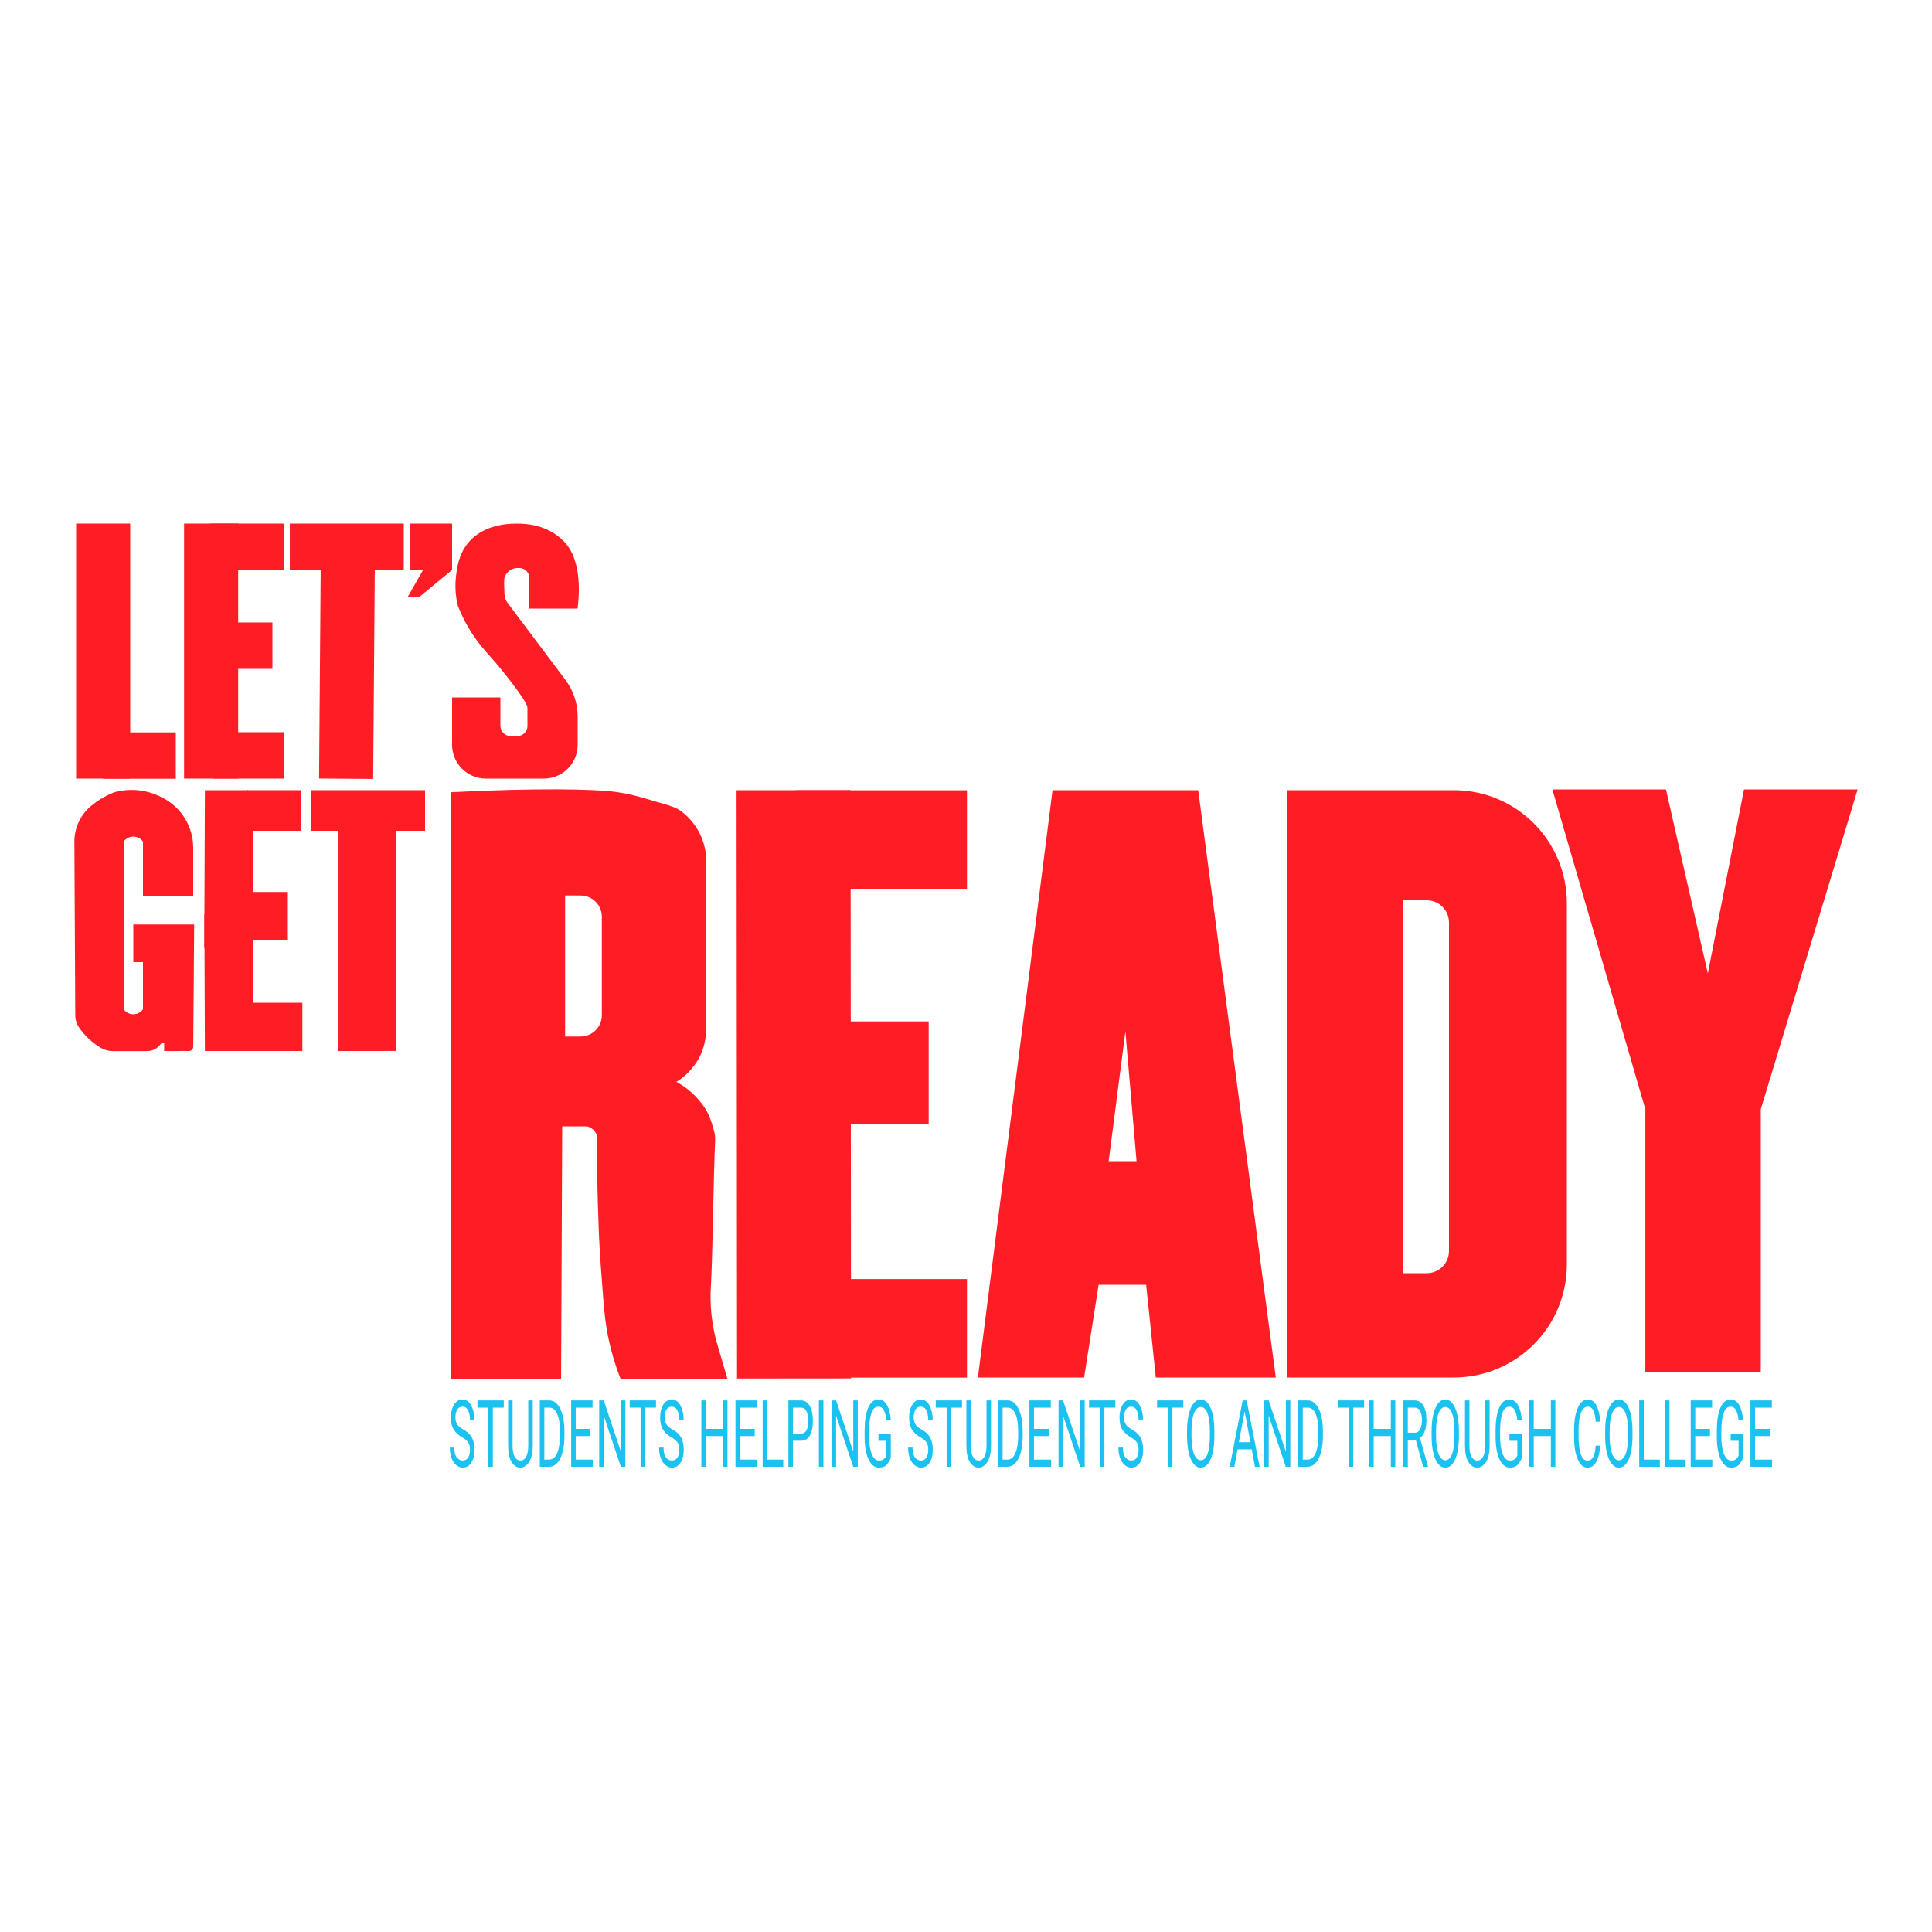
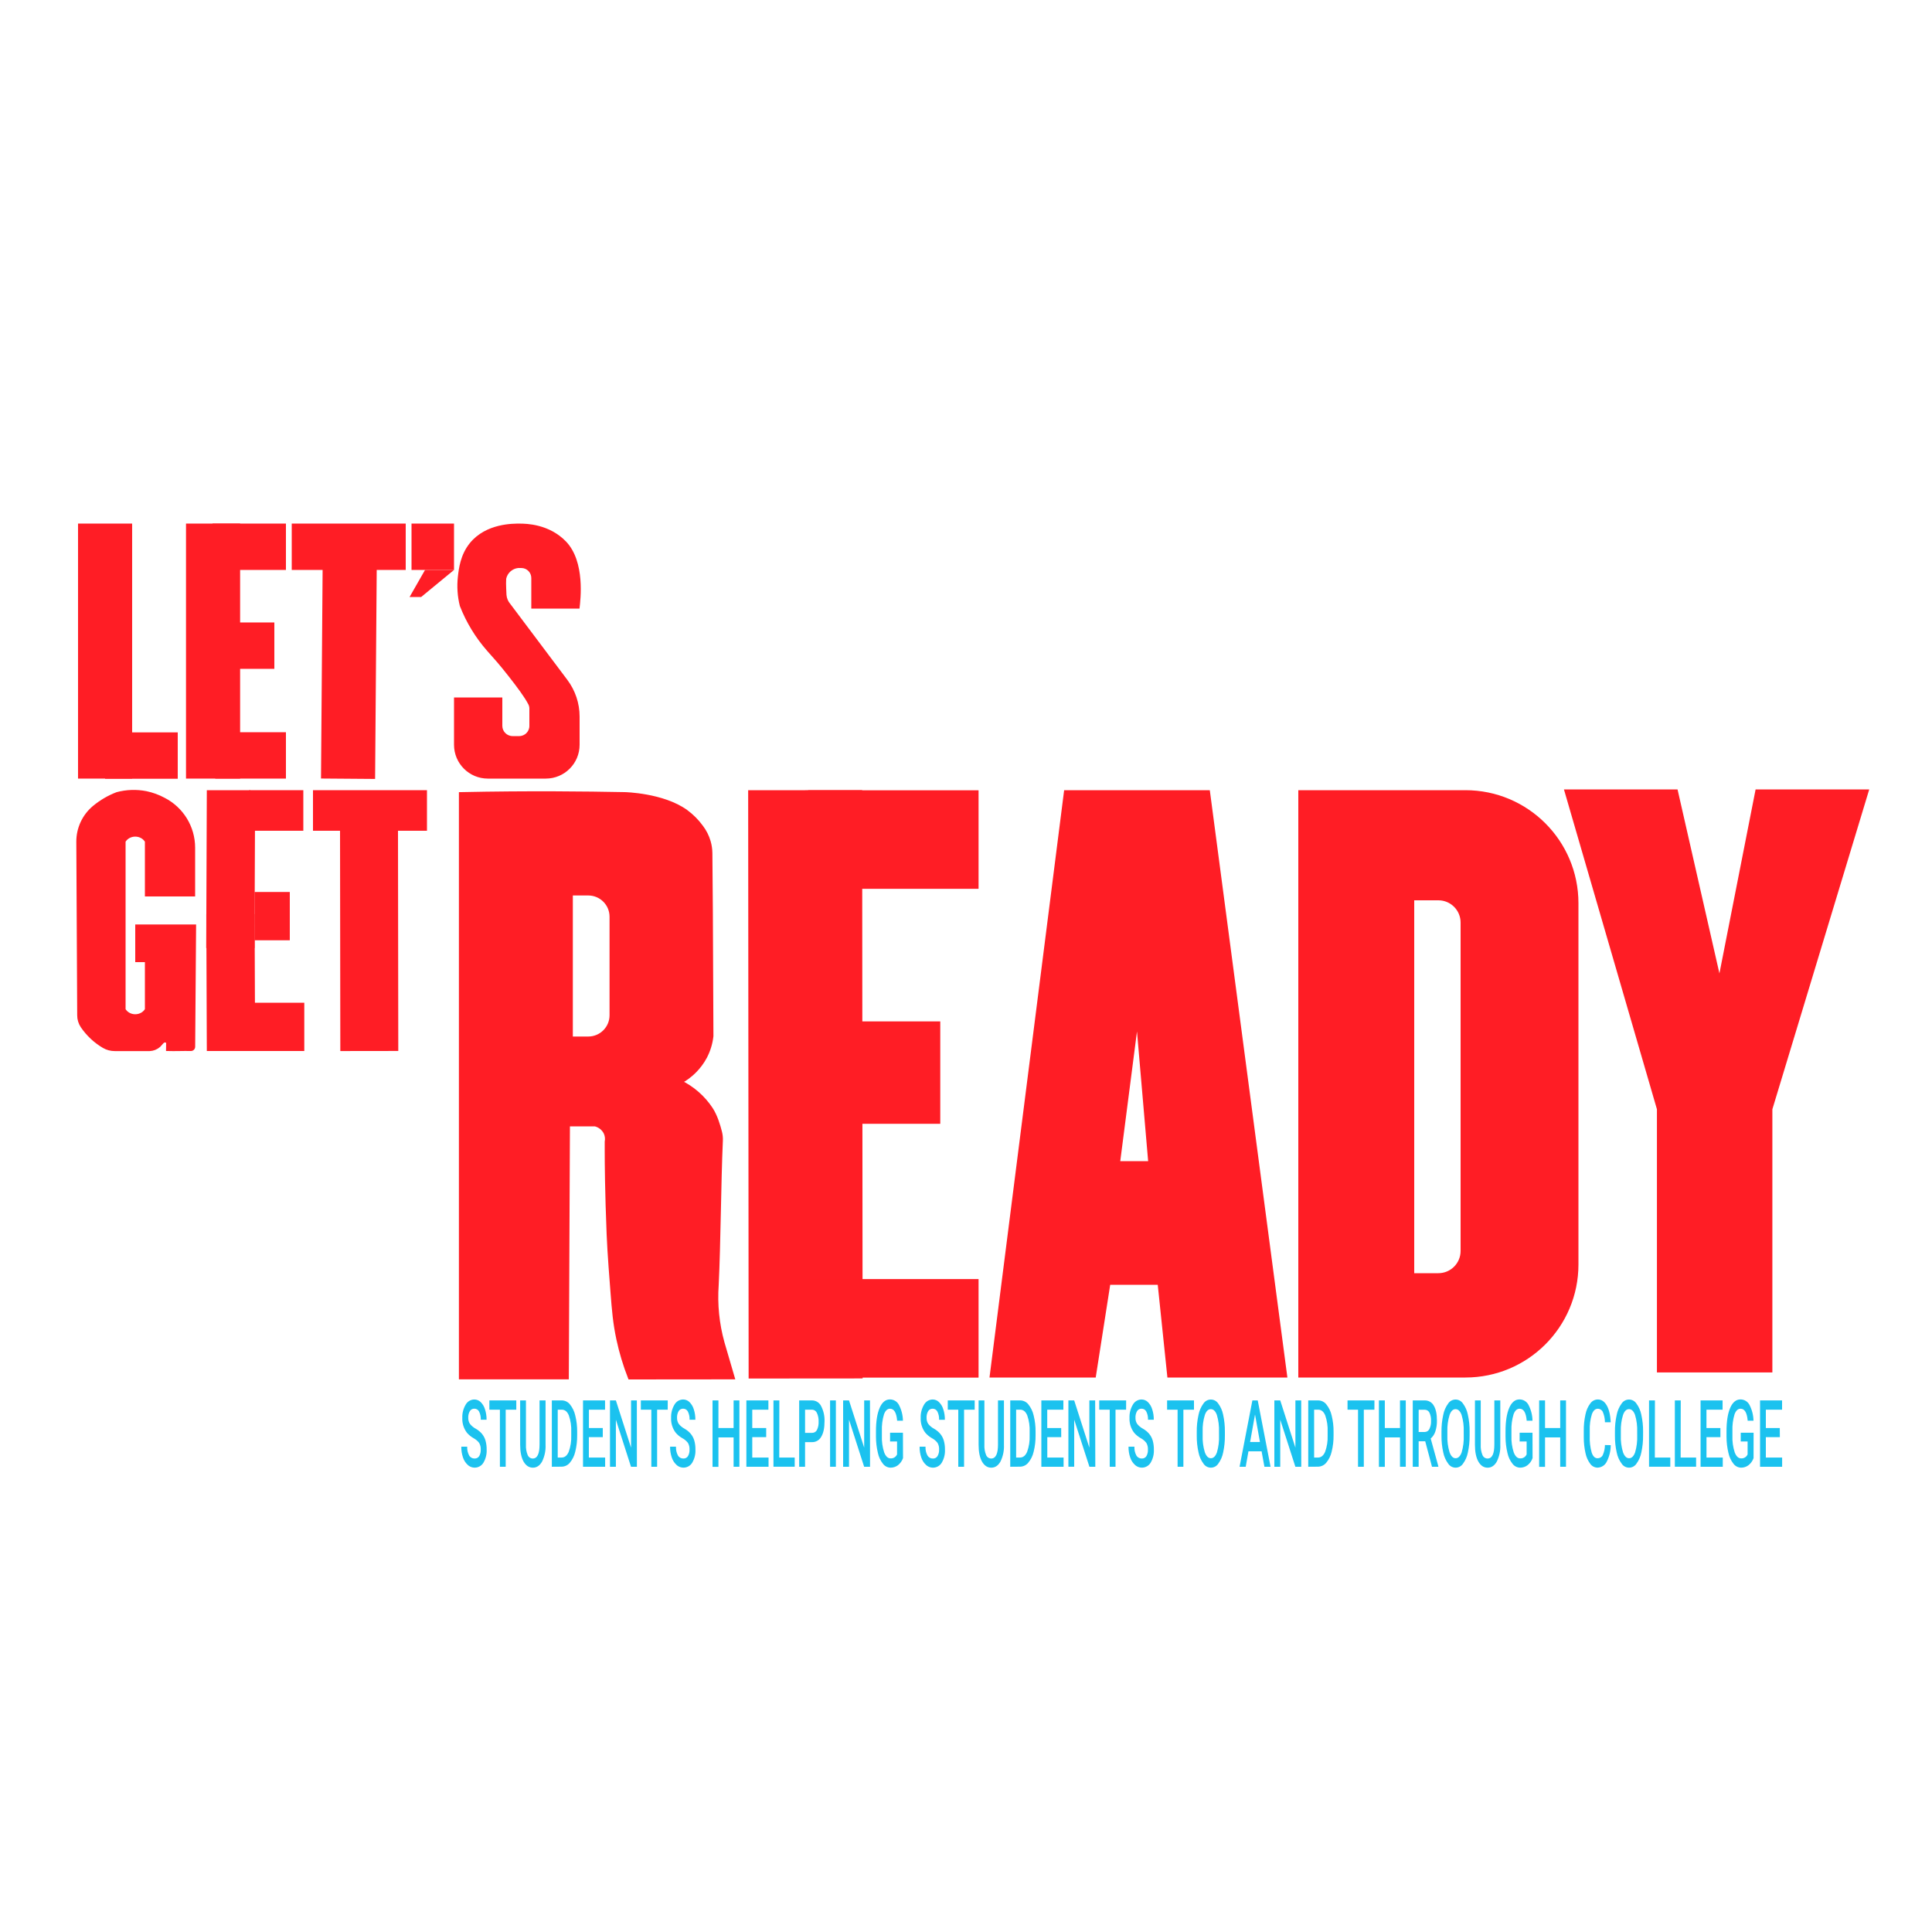
<svg xmlns="http://www.w3.org/2000/svg" viewBox="0 0 1000 1000">
  <defs>
-     <style>.cls-1{font-size:19.96px;fill:#1bc2ef;font-family:Roboto-Medium, Roboto;}.cls-2{letter-spacing:-0.01em;}.cls-3{letter-spacing:-0.01em;}.cls-4{letter-spacing:-0.01em;}.cls-5{letter-spacing:-0.01em;}.cls-6{letter-spacing:0em;}.cls-7{letter-spacing:-0.03em;}.cls-8{letter-spacing:-0.01em;}.cls-10,.cls-13,.cls-14,.cls-15,.cls-17,.cls-18,.cls-19,.cls-9{fill:none;}.cls-10,.cls-11,.cls-13,.cls-14,.cls-15,.cls-16,.cls-17,.cls-18,.cls-19,.cls-20,.cls-21,.cls-9{stroke:#ff1d25;stroke-miterlimit:10;}.cls-9{stroke-width:24px;}.cls-10{stroke-width:28px;}.cls-11,.cls-12,.cls-16,.cls-20,.cls-21{fill:#ff1d25;}.cls-13{stroke-width:25px;}.cls-14{stroke-width:21px;}.cls-15{stroke-width:30px;}.cls-16{stroke-width:2px;}.cls-17{stroke-width:59px;}.cls-18{stroke-width:51px;}.cls-19{stroke-width:53px;}.cls-20{stroke-width:5px;}.cls-21{stroke-width:0.75px;}</style>
+     <style>.cls-1{fill:#1bc2ef;}.cls-10,.cls-11,.cls-12,.cls-2,.cls-3,.cls-6,.cls-7,.cls-8{fill:none;}.cls-10,.cls-11,.cls-12,.cls-13,.cls-14,.cls-2,.cls-3,.cls-4,.cls-6,.cls-7,.cls-8,.cls-9{stroke:#ff1d25;stroke-miterlimit:10;}.cls-2{stroke-width:24px;}.cls-3{stroke-width:28px;}.cls-13,.cls-14,.cls-4,.cls-5,.cls-9{fill:#ff1d25;}.cls-6{stroke-width:25px;}.cls-7{stroke-width:21px;}.cls-8{stroke-width:30px;}.cls-9{stroke-width:2px;}.cls-10{stroke-width:59px;}.cls-11{stroke-width:51px;}.cls-12{stroke-width:53px;}.cls-13{stroke-width:5px;}.cls-14{stroke-width:0.75px;}</style>
  </defs>
  <g id="lgr-colored">
-     <text class="cls-1" transform="translate(231.85 759.19) scale(1.24 2.42)">STUDE<tspan class="cls-2" x="61.5" y="0">N</tspan>
-       <tspan class="cls-3" x="75.39" y="0">T</tspan>
-       <tspan x="87.34" y="0">S HELPING STUDE</tspan>
-       <tspan class="cls-4" x="253.24" y="0">N</tspan>
-       <tspan class="cls-5" x="267.13" y="0">T</tspan>
-       <tspan class="cls-6" x="279.09" y="0">S</tspan>
-       <tspan class="cls-7" x="291.14" y="0"> </tspan>
-       <tspan class="cls-8" x="295.52" y="0">T</tspan>
-       <tspan class="cls-6" x="307.36" y="0">O AND</tspan>
-       <tspan class="cls-7" x="366.61" y="0"> </tspan>
-       <tspan x="370.99" y="0">THROUGH COLLEGE</tspan>
-     </text>
+     <g id="text">
+       <path class="cls-1" d="M248.82,750.34a6.29,6.29,0,0,0-.81-3.49,8.89,8.89,0,0,0-2.94-2.48,12.46,12.46,0,0,1-3.38-2.78,11.79,11.79,0,0,1-2.4-7.69,12.42,12.42,0,0,1,1.73-6.84,5.18,5.18,0,0,1,4.49-2.69,4.69,4.69,0,0,1,3.27,1.32,8.81,8.81,0,0,1,2.25,3.76,16.91,16.91,0,0,1,.82,5.41h-3a8.59,8.59,0,0,0-.86-4.21,2.7,2.7,0,0,0-2.47-1.52,2.63,2.63,0,0,0-2.32,1.25,6.29,6.29,0,0,0-.83,3.49,5.32,5.32,0,0,0,.89,3.15,9.22,9.22,0,0,0,2.94,2.45,11.91,11.91,0,0,1,3.29,2.71,9.84,9.84,0,0,1,1.82,3.49,16.44,16.44,0,0,1,.58,4.61,12.2,12.2,0,0,1-1.68,6.83,5.28,5.28,0,0,1-8.07,1.16,9,9,0,0,1-2.48-3.81,16.49,16.49,0,0,1-.89-5.66h3.05a8.64,8.64,0,0,0,1,4.53,3.14,3.14,0,0,0,2.83,1.6,2.65,2.65,0,0,0,2.39-1.26A6.15,6.15,0,0,0,248.82,750.34Z" />
+       <path class="cls-1" d="M267.23,729.66h-5.48v29.53h-3V729.66H253.3v-4.81h13.93Z" />
+       <path class="cls-1" d="M282.38,724.85V747.8a17.77,17.77,0,0,1-1.79,8.67q-1.79,3.2-4.77,3.2T271,756.51q-1.77-3.15-1.77-8.74V724.85h3v23a12.27,12.27,0,0,0,.89,5.26,2.83,2.83,0,0,0,2.63,1.82q3.52,0,3.52-7.26V724.85Z" />
+       <path class="cls-1" d="M285.63,759.19V724.85h5.19a5.41,5.41,0,0,1,4.13,2,14,14,0,0,1,2.79,5.75,33.41,33.41,0,0,1,1,8.54v1.72a33.22,33.22,0,0,1-1,8.58,13.51,13.51,0,0,1-2.83,5.71,5.58,5.58,0,0,1-4.21,2Zm3.05-29.53v24.76h2q2.4,0,3.68-2.94a22,22,0,0,0,1.31-8.43v-1.91a22.87,22.87,0,0,0-1.24-8.54q-1.24-2.95-3.61-2.95Z" />
+       <path class="cls-1" d="M312,743.86h-7.21v10.57h8.43v4.76H301.77V724.85h11.4v4.81h-8.35v9.48H312Z" />
+       <path class="cls-1" d="M329.66,759.19h-3.05l-7.83-24.36v24.36h-3.05V724.85h3.05l7.85,24.46V724.85h3Z" />
+       <path class="cls-1" d="M345.61,729.66h-5.48v29.53h-3V729.66h-5.43v-4.81h13.93Z" />
+       <path class="cls-1" d="M356.89,750.34a6.29,6.29,0,0,0-.81-3.49,8.89,8.89,0,0,0-2.94-2.48,12.46,12.46,0,0,1-3.38-2.78,11.79,11.79,0,0,1-2.4-7.69,12.42,12.42,0,0,1,1.73-6.84,5.18,5.18,0,0,1,4.49-2.69,4.69,4.69,0,0,1,3.27,1.32,8.81,8.81,0,0,1,2.25,3.76,16.91,16.91,0,0,1,.82,5.41h-3a8.59,8.59,0,0,0-.86-4.21,2.7,2.7,0,0,0-2.47-1.52,2.63,2.63,0,0,0-2.32,1.25,6.29,6.29,0,0,0-.83,3.49,5.32,5.32,0,0,0,.89,3.15,9.22,9.22,0,0,0,2.94,2.45,11.91,11.91,0,0,1,3.29,2.71,9.84,9.84,0,0,1,1.82,3.49,16.44,16.44,0,0,1,.58,4.61,12.2,12.2,0,0,1-1.68,6.83,5.28,5.28,0,0,1-8.07,1.16,9,9,0,0,1-2.48-3.81,16.49,16.49,0,0,1-.89-5.66h3.05a8.64,8.64,0,0,0,1,4.53,3.14,3.14,0,0,0,2.83,1.6,2.65,2.65,0,0,0,2.39-1.26A6.15,6.15,0,0,0,356.89,750.34Z" />
+       <path class="cls-1" d="M382.71,759.19h-3V744h-7.85v15.24h-3.05V724.85h3.05v14.29h7.85V724.85h3Z" />
+       <path class="cls-1" d="M396.58,743.86h-7.21v10.57h8.43v4.76H386.32V724.85h11.4v4.81h-8.35v9.48h7.21Z" />
+       <path class="cls-1" d="M403.34,754.42h8v4.76h-11V724.85h3.05Z" />
+       <path class="cls-1" d="M416.7,746.45v12.74h-3.05V724.85h6.72a5.24,5.24,0,0,1,4.67,3,15.81,15.81,0,0,1,1.73,7.93q0,5.05-1.69,7.86a5.28,5.28,0,0,1-4.75,2.81Zm0-4.81h3.67a2.71,2.71,0,0,0,2.48-1.5,8.86,8.86,0,0,0,.86-4.33,9.65,9.65,0,0,0-.87-4.45,2.75,2.75,0,0,0-2.39-1.71H416.7Z" />
+       <path class="cls-1" d="M432.65,759.19h-3V724.85h3Z" />
+       <path class="cls-1" d="M450.33,759.19h-3.05l-7.83-24.36v24.36H436.4V724.85h3.05l7.85,24.46V724.85h3Z" />
+       <path class="cls-1" d="M467.4,754.73a8.11,8.11,0,0,1-2.64,3.68,6.28,6.28,0,0,1-3.83,1.25,5.07,5.07,0,0,1-3.91-2,13.52,13.52,0,0,1-2.62-5.6,35.94,35.94,0,0,1-1-8.5v-2.69q0-7.78,1.91-12.16t5.32-4.37a5.24,5.24,0,0,1,4.66,2.84,18.26,18.26,0,0,1,2.07,8.17h-3q-.51-6.2-3.68-6.2-2.05,0-3.12,2.89a26.22,26.22,0,0,0-1.1,8.47v2.64a24.6,24.6,0,0,0,1.2,8.64q1.2,3.07,3.33,3.07a3.42,3.42,0,0,0,3.33-2.08V746.1h-3.62v-4.53h6.66Z" />
+       <path class="cls-1" d="M486.08,750.34a6.29,6.29,0,0,0-.81-3.49,8.89,8.89,0,0,0-2.94-2.48,12.46,12.46,0,0,1-3.38-2.78,11.79,11.79,0,0,1-2.4-7.69,12.42,12.42,0,0,1,1.73-6.84,5.18,5.18,0,0,1,4.49-2.69A4.69,4.69,0,0,1,486,725.7a8.81,8.81,0,0,1,2.25,3.76,16.91,16.91,0,0,1,.82,5.41h-3a8.59,8.59,0,0,0-.86-4.21,2.7,2.7,0,0,0-2.47-1.52,2.63,2.63,0,0,0-2.32,1.25,6.29,6.29,0,0,0-.83,3.49,5.32,5.32,0,0,0,.89,3.15,9.22,9.22,0,0,0,2.94,2.45,11.91,11.91,0,0,1,3.29,2.71,9.84,9.84,0,0,1,1.82,3.49,16.44,16.44,0,0,1,.58,4.61,12.2,12.2,0,0,1-1.68,6.83,5.28,5.28,0,0,1-8.07,1.16,9,9,0,0,1-2.48-3.81,16.49,16.49,0,0,1-.89-5.66h3.05a8.64,8.64,0,0,0,1,4.53,3.14,3.14,0,0,0,2.83,1.6,2.65,2.65,0,0,0,2.39-1.26A6.15,6.15,0,0,0,486.08,750.34Z" />
+       <path class="cls-1" d="M504.49,729.66H499v29.53h-3V729.66h-5.43v-4.81h13.93Z" />
+       <path class="cls-1" d="M519.64,724.85V747.8a17.78,17.78,0,0,1-1.79,8.67q-1.79,3.2-4.77,3.2t-4.79-3.15q-1.77-3.15-1.77-8.74V724.85h3v23a12.26,12.26,0,0,0,.89,5.26,2.83,2.83,0,0,0,2.63,1.82q3.52,0,3.52-7.26V724.85Z" />
+       <path class="cls-1" d="M522.9,759.19V724.85h5.19a5.41,5.41,0,0,1,4.13,2,14,14,0,0,1,2.79,5.75,33.41,33.41,0,0,1,1,8.54v1.72a33.24,33.24,0,0,1-1,8.58,13.52,13.52,0,0,1-2.83,5.71,5.58,5.58,0,0,1-4.21,2Zm3.05-29.53v24.76h2q2.4,0,3.68-2.94a22,22,0,0,0,1.31-8.43v-1.91a22.87,22.87,0,0,0-1.24-8.54q-1.24-2.95-3.61-2.95Z" />
+       <path class="cls-1" d="M549.29,743.86h-7.21v10.57h8.43v4.76H539V724.85h11.4v4.81h-8.35v9.48h7.21Z" />
+       <path class="cls-1" d="M566.93,759.19h-3.05L556,734.82v24.36H553V724.85H556l7.85,24.46V724.85h3Z" />
+       <path class="cls-1" d="M582.87,729.66h-5.48v29.53h-3V729.66h-5.43v-4.81h13.93Z" />
+       <path class="cls-1" d="M594.16,750.34a6.29,6.29,0,0,0-.81-3.49,8.89,8.89,0,0,0-2.94-2.48,12.46,12.46,0,0,1-3.38-2.78,11.8,11.8,0,0,1-2.4-7.69,12.41,12.41,0,0,1,1.73-6.84,5.18,5.18,0,0,1,4.49-2.69,4.69,4.69,0,0,1,3.27,1.32,8.81,8.81,0,0,1,2.26,3.76,16.94,16.94,0,0,1,.82,5.41h-3a8.58,8.58,0,0,0-.86-4.21,2.7,2.7,0,0,0-2.47-1.52,2.63,2.63,0,0,0-2.32,1.25,6.29,6.29,0,0,0-.83,3.49,5.31,5.31,0,0,0,.89,3.15,9.21,9.21,0,0,0,2.94,2.45,11.92,11.92,0,0,1,3.29,2.71,9.84,9.84,0,0,1,1.82,3.49,16.44,16.44,0,0,1,.58,4.61,12.2,12.2,0,0,1-1.68,6.83,5.28,5.28,0,0,1-8.07,1.16,9,9,0,0,1-2.48-3.81,16.49,16.49,0,0,1-.89-5.66h3.05a8.65,8.65,0,0,0,1,4.53,3.14,3.14,0,0,0,2.83,1.6,2.65,2.65,0,0,0,2.39-1.26A6.15,6.15,0,0,0,594.16,750.34Z" />
+       <path class="cls-1" d="M618,729.66h-5.48v29.53h-3V729.66h-5.43v-4.81H618Z" />
+       <path class="cls-1" d="M634,742.91a39.12,39.12,0,0,1-.89,8.86,14.49,14.49,0,0,1-2.55,5.85,4.58,4.58,0,0,1-7.62,0,14.52,14.52,0,0,1-2.58-5.81,37.73,37.73,0,0,1-.92-8.7v-1.93a38.69,38.69,0,0,1,.91-8.87,14.66,14.66,0,0,1,2.57-5.88,4.58,4.58,0,0,1,7.61,0,14.36,14.36,0,0,1,2.56,5.8A38.61,38.61,0,0,1,634,741Zm-3.05-1.79a26.87,26.87,0,0,0-1.1-8.75q-1.1-3-3.13-3t-3.09,3a26.14,26.14,0,0,0-1.14,8.57v2a26.58,26.58,0,0,0,1.13,8.75q1.13,3.09,3.13,3.09t3.12-3a27.3,27.3,0,0,0,1.09-8.82Z" />
+       <path class="cls-1" d="M653,751.19h-6.8l-1.42,8H641.6l6.63-34.34H651l6.64,34.34h-3.18Zm-5.95-4.81h5.09l-2.54-14.25Z" />
+       <path class="cls-1" d="M673.53,759.19h-3.05l-7.83-24.36v24.36h-3.05V724.85h3.05l7.85,24.46V724.85h3Z" />
+       <path class="cls-1" d="M677.14,759.19V724.85h5.19a5.41,5.41,0,0,1,4.13,2,14,14,0,0,1,2.79,5.75,33.41,33.41,0,0,1,1,8.54v1.72a33.24,33.24,0,0,1-1,8.58,13.52,13.52,0,0,1-2.83,5.71,5.58,5.58,0,0,1-4.21,2Zm3.05-29.53v24.76h2q2.4,0,3.68-2.94a22,22,0,0,0,1.31-8.43v-1.91a22.87,22.87,0,0,0-1.24-8.54q-1.24-2.95-3.61-2.95Z" />
+       <path class="cls-1" d="M711.39,729.66h-5.48v29.53h-3V729.66h-5.43v-4.81h13.93Z" />
+       <path class="cls-1" d="M727.63,759.19h-3V744h-7.85v15.24h-3.05V724.85h3.05v14.29h7.85V724.85h3Z" />
+       <path class="cls-1" d="M737.69,746h-3.4v13.21h-3.05V724.85h6.17a5.22,5.22,0,0,1,4.69,2.67q1.65,2.67,1.65,7.72a16.93,16.93,0,0,1-.85,5.77,8.11,8.11,0,0,1-2.37,3.58l3.94,14.3v.31h-3.27Zm-3.4-4.81h3.14a2.67,2.67,0,0,0,2.41-1.52,8.43,8.43,0,0,0,.87-4.16,9.26,9.26,0,0,0-.8-4.27,2.67,2.67,0,0,0-2.39-1.56h-3.22Z" />
+       <path class="cls-1" d="M760.67,742.91a39.12,39.12,0,0,1-.89,8.86,14.49,14.49,0,0,1-2.55,5.85,4.58,4.58,0,0,1-7.62,0,14.52,14.52,0,0,1-2.58-5.81,37.73,37.73,0,0,1-.92-8.7v-1.93a38.69,38.69,0,0,1,.91-8.87,14.66,14.66,0,0,1,2.57-5.88,4.58,4.58,0,0,1,7.61,0,14.36,14.36,0,0,1,2.56,5.8,38.61,38.61,0,0,1,.92,8.81Zm-3.05-1.79a26.87,26.87,0,0,0-1.1-8.75q-1.1-3-3.13-3t-3.09,3a26.14,26.14,0,0,0-1.14,8.57v2a26.58,26.58,0,0,0,1.13,8.75q1.13,3.09,3.13,3.09t3.12-3a27.3,27.3,0,0,0,1.09-8.82Z" />
+       <path class="cls-1" d="M776.55,724.85V747.8a17.78,17.78,0,0,1-1.79,8.67q-1.79,3.2-4.77,3.2t-4.79-3.15q-1.77-3.15-1.77-8.74V724.85h3v23a12.28,12.28,0,0,0,.89,5.26,2.83,2.83,0,0,0,2.63,1.82q3.52,0,3.52-7.26V724.85Z" />
+       <path class="cls-1" d="M793.26,754.73a8.11,8.11,0,0,1-2.64,3.68,6.28,6.28,0,0,1-3.83,1.25,5.07,5.07,0,0,1-3.91-2,13.52,13.52,0,0,1-2.62-5.6,36,36,0,0,1-1-8.5v-2.69q0-7.78,1.91-12.16t5.32-4.37a5.24,5.24,0,0,1,4.66,2.84,18.26,18.26,0,0,1,2.07,8.17h-3q-.51-6.2-3.68-6.2-2.05,0-3.12,2.89a26.18,26.18,0,0,0-1.1,8.47v2.64a24.61,24.61,0,0,0,1.2,8.64q1.2,3.07,3.33,3.07a3.42,3.42,0,0,0,3.33-2.08V746.1h-3.62v-4.53h6.66Z" />
+       <path class="cls-1" d="M810.56,759.19h-3V744h-7.85v15.24h-3.05V724.85h3.05v14.29h7.85V724.85h3Z" />
+       <path class="cls-1" d="M833.71,748a18.85,18.85,0,0,1-2.07,8.57,5.43,5.43,0,0,1-4.81,3.08,4.7,4.7,0,0,1-3.7-1.95,13.78,13.78,0,0,1-2.47-5.53,36.75,36.75,0,0,1-.9-8.33v-3.21a37.25,37.25,0,0,1,.88-8.56,14.08,14.08,0,0,1,2.53-5.71,4.84,4.84,0,0,1,3.8-2q2.91,0,4.68,3.08t2.06,8.71h-3a13.61,13.61,0,0,0-1.1-5.34,2.81,2.81,0,0,0-2.6-1.64q-2,0-3.06,2.84a25.31,25.31,0,0,0-1.09,8.35v3a27.19,27.19,0,0,0,1,8.5q1,2.93,3,2.93a2.92,2.92,0,0,0,2.7-1.58,13,13,0,0,0,1.15-5.26Z" />
+       <path class="cls-1" d="M850.45,742.91a39.12,39.12,0,0,1-.89,8.86,14.49,14.49,0,0,1-2.55,5.85,4.58,4.58,0,0,1-7.62,0,14.52,14.52,0,0,1-2.58-5.81,37.73,37.73,0,0,1-.92-8.7v-1.93a38.69,38.69,0,0,1,.91-8.87,14.66,14.66,0,0,1,2.57-5.88,4.58,4.58,0,0,1,7.61,0,14.36,14.36,0,0,1,2.56,5.8,38.61,38.61,0,0,1,.92,8.81Zm-3.05-1.79a26.87,26.87,0,0,0-1.1-8.75q-1.1-3-3.13-3t-3.09,3a26.14,26.14,0,0,0-1.14,8.57v2a26.58,26.58,0,0,0,1.13,8.75q1.13,3.09,3.13,3.09t3.12-3a27.3,27.3,0,0,0,1.09-8.82Z" />
+       <path class="cls-1" d="M856.54,754.42h8v4.76h-11V724.85h3.05Z" />
+       <path class="cls-1" d="M869.9,754.42h8v4.76h-11V724.85h3.05Z" />
+       <path class="cls-1" d="M890.48,743.86h-7.21v10.57h8.43v4.76H880.21V724.85h11.4v4.81h-8.35v9.48h7.21Z" />
+       <path class="cls-1" d="M907.64,754.73a8.11,8.11,0,0,1-2.64,3.68,6.28,6.28,0,0,1-3.83,1.25,5.07,5.07,0,0,1-3.91-2,13.52,13.52,0,0,1-2.62-5.6,36,36,0,0,1-1-8.5v-2.69q0-7.78,1.91-12.16t5.32-4.37a5.24,5.24,0,0,1,4.66,2.84,18.26,18.26,0,0,1,2.07,8.17h-3q-.51-6.2-3.68-6.2-2.05,0-3.12,2.89a26.18,26.18,0,0,0-1.1,8.47v2.64a24.61,24.61,0,0,0,1.2,8.64q1.2,3.07,3.33,3.07a3.42,3.42,0,0,0,3.33-2.08V746.1H901v-4.53h6.66Z" />
+       <path class="cls-1" d="M921.25,743.86H914v10.57h8.43v4.76H911V724.85h11.4v4.81H914v9.48h7.21Z" />
+     </g>
    <g id="Let_s_Get" data-name="Let's Get">
      <g id="l">
-         <line class="cls-9" x1="53.39" y1="391.08" x2="91" y2="391.08" />
-         <line class="cls-10" x1="53.39" y1="271" x2="53.39" y2="403" />
+         <line class="cls-2" x1="54.39" y1="391.08" x2="92" y2="391.08" />
+         <line class="cls-3" x1="54.39" y1="271" x2="54.39" y2="403" />
      </g>
      <g id="e">
-         <line class="cls-9" x1="121" y1="334.19" x2="141" y2="334.19" />
-         <polyline class="cls-10" points="110.42 389 109.28 389 109.28 333.89 109.28 271" />
-         <line class="cls-9" x1="147" y1="391" x2="110.42" y2="391" />
-         <line class="cls-9" x1="109" y1="283" x2="147" y2="283" />
+         <line class="cls-2" x1="122" y1="334.19" x2="142" y2="334.19" />
+         <polyline class="cls-3" points="111.42 389 110.28 389 110.28 333.89 110.28 271" />
+         <line class="cls-2" x1="148" y1="391" x2="111.42" y2="391" />
+         <line class="cls-2" x1="110" y1="283" x2="148" y2="283" />
      </g>
      <g id="t">
-         <line class="cls-10" x1="180" y1="293" x2="179.15" y2="403.07" />
-         <line class="cls-9" x1="150" y1="283" x2="209" y2="283" />
+         <line class="cls-3" x1="181" y1="293" x2="180.15" y2="403.07" />
+         <line class="cls-2" x1="151" y1="283" x2="210" y2="283" />
      </g>
      <g id="_" data-name="'">
-         <rect class="cls-11" x="212.5" y="271.5" width="21" height="23" />
-         <polygon class="cls-12" points="234 295 217 309 211 309 219 295 234 295" />
+         <rect class="cls-4" x="213.5" y="271.5" width="21" height="23" />
+         <polygon class="cls-5" points="235 295 218 309 212 309 220 295 235 295" />
      </g>
-       <path id="s" class="cls-11" d="M292.25,352.19a31.14,31.14,0,0,1,6.25,18.71v14.6h0a17,17,0,0,1-17,17h-30a17,17,0,0,1-17-17h0v-24h24v14.17a5.83,5.83,0,0,0,5.83,5.83h3.42a5.75,5.75,0,0,0,5.75-5.75v-9a5.19,5.19,0,0,0-.54-2.33c-2-3.9-6-9.21-10.46-14.9-4.76-6.06-6.94-8.44-11-13a77.74,77.74,0,0,1-14-23,42.15,42.15,0,0,1-1-15c.48-4.21,1.28-11.1,6-17,8.25-10.29,22.48-10,25.5-10,3.27,0,14.9.18,23.5,9,10,10.27,7.43,30.12,7,34h-24V299.17a5.67,5.67,0,0,0-5.67-5.67h-1.66a7.63,7.63,0,0,0-6.67,6,47.45,47.45,0,0,0,0,5c.07,1.24.07,2.36.15,3.39a8.64,8.64,0,0,0,2.12,5.06Z" />
-       <path id="g" class="cls-11" d="M85.45,543.5c4.27.15,8.15-.09,12.33,0a1.7,1.7,0,0,0,1.74-1.68L100,479H69.5v18.5h5v25a6.41,6.41,0,0,1-2,2,6.77,6.77,0,0,1-7,0,6.41,6.41,0,0,1-2-2v-87a6.41,6.41,0,0,1,2-2,6.77,6.77,0,0,1,7,0,6.41,6.41,0,0,1,2,2v28h25V438.76A28.51,28.51,0,0,0,84,413.4h0A34.39,34.39,0,0,0,74.7,410a33.68,33.68,0,0,0-15.2.5,42.83,42.83,0,0,0-12,7l-.12.1A23.5,23.5,0,0,0,39,435.8l.46,89.7h0a10.48,10.48,0,0,0,1.78,5.91A35.17,35.17,0,0,0,52.57,542a11.49,11.49,0,0,0,5.83,1.54H76.5a8.12,8.12,0,0,0,5-2c1.15-1.07,1.91-2.6,3-2.46.51.06,1,.38,1,.58C85.49,540.87,85.48,542.84,85.45,543.5Z" />
+       <path id="s" class="cls-4" d="M293.25,352.19a31.14,31.14,0,0,1,6.25,18.71v14.6h0a17,17,0,0,1-17,17h-30a17,17,0,0,1-17-17h0v-24h24v14.17a5.83,5.83,0,0,0,5.83,5.83h3.42a5.75,5.75,0,0,0,5.75-5.75v-9a5.19,5.19,0,0,0-.54-2.33c-2-3.9-6-9.21-10.46-14.9-4.76-6.06-6.94-8.44-11-13a77.74,77.74,0,0,1-14-23,42.15,42.15,0,0,1-1-15c.48-4.21,1.28-11.1,6-17,8.25-10.29,22.48-10,25.5-10,3.27,0,14.9.18,23.5,9,10,10.27,7.43,30.12,7,34h-24V299.17a5.67,5.67,0,0,0-5.67-5.67h-1.66a7.63,7.63,0,0,0-6.67,6,47.45,47.45,0,0,0,0,5c.07,1.24.07,2.36.15,3.39a8.64,8.64,0,0,0,2.12,5.06Z" />
+       <path id="g" class="cls-4" d="M86.45,543.5c4.27.15,8.15-.09,12.33,0a1.7,1.7,0,0,0,1.74-1.68L101,479H70.5v18.5h5v25a6.41,6.41,0,0,1-2,2,6.77,6.77,0,0,1-7,0,6.41,6.41,0,0,1-2-2v-87a6.41,6.41,0,0,1,2-2,6.77,6.77,0,0,1,7,0,6.41,6.41,0,0,1,2,2v28h25V438.76A28.51,28.51,0,0,0,85,413.4h0A34.39,34.39,0,0,0,75.7,410a33.68,33.68,0,0,0-15.2.5,42.83,42.83,0,0,0-12,7l-.12.1A23.5,23.5,0,0,0,40,435.8l.46,89.7h0a10.48,10.48,0,0,0,1.78,5.91A35.17,35.17,0,0,0,53.57,542a11.49,11.49,0,0,0,5.83,1.54H77.5a8.12,8.12,0,0,0,5-2c1.15-1.07,1.91-2.6,3-2.46.51.06,1,.38,1,.58C86.49,540.87,86.48,542.84,86.45,543.5Z" />
      <g id="e-2" data-name="e">
-         <line class="cls-13" x1="130.76" y1="474.19" x2="149" y2="474.19" />
-         <polyline class="cls-13" points="128.52 421.5 118.5 421.5 118.28 478.19 130.76 478.19" />
-         <line class="cls-14" x1="156" y1="419.5" x2="128" y2="419.5" />
-         <polyline class="cls-13" points="156.5 531.5 118.5 531.5 118.28 473.19" />
+         <line class="cls-6" x1="131.76" y1="474.19" x2="150" y2="474.19" />
+         <polyline class="cls-6" points="129.52 421.5 119.5 421.5 119.28 478.19 131.76 478.19" />
+         <line class="cls-7" x1="157" y1="419.5" x2="129" y2="419.5" />
+         <polyline class="cls-6" points="157.5 531.5 119.5 531.5 119.28 473.19" />
      </g>
      <g id="t-2" data-name="t">
-         <line class="cls-15" x1="190" y1="429" x2="190.15" y2="544" />
-         <line class="cls-14" x1="161" y1="419.5" x2="220" y2="419.5" />
+         <line class="cls-8" x1="191" y1="429" x2="191.15" y2="544" />
+         <line class="cls-7" x1="162" y1="419.5" x2="221" y2="419.5" />
      </g>
    </g>
-     <path class="cls-16" d="M370,695a88.54,88.54,0,0,1-3-30c1.05-21.56,1.17-52.49,2.16-74.65a15.13,15.13,0,0,0-.46-4.43c-.88-3.42-2.31-8.25-4.7-11.91a40.14,40.14,0,0,0-16-14,31.54,31.54,0,0,0,13-13,30.6,30.6,0,0,0,3.27-10.72V441.47A31.48,31.48,0,0,0,351,420c-3.73-2.21-9.7-3.35-17.51-5.82A99.57,99.57,0,0,0,319.36,411c-12.17-1.74-43.45-2.09-84.83,0V712.95h54.89c.19-39.65.39-91.3.58-130.95h14a8.22,8.22,0,0,1,5.38,4.18A7.81,7.81,0,0,1,310,591c0,1.1,0,2.86,0,5,0,5.68.1,20.89,1,43,.4,10,1.61,24.95,2,30,.73,9.33,1.26,15.81,3,24a128.83,128.83,0,0,0,6,20l53.25-.05ZM312.5,525.5a12,12,0,0,1-12,12h-9v-75h9a12,12,0,0,1,12,12Z" />
+     <path class="cls-9" d="M374,695a88.54,88.54,0,0,1-3-30c1.05-21.56,1.17-52.49,2.16-74.65a15.13,15.13,0,0,0-.46-4.43c-.88-3.42-2.31-8.25-4.7-11.91a40.14,40.14,0,0,0-16-14,31.54,31.54,0,0,0,13-13,30.6,30.6,0,0,0,3.27-10.72c-.18-51.7-.43-89.37-.54-94.79a22.59,22.59,0,0,0-.87-5.84A23.47,23.47,0,0,0,363,428a36.76,36.76,0,0,0-8-8c-12-8.6-31.64-9-31.64-9-20.38-.38-49.36-.74-84.83,0V712.95h54.89c.19-39.65.39-91.3.58-130.95h14a8.22,8.22,0,0,1,5.38,4.18A7.81,7.81,0,0,1,314,591c0,1.1,0,2.86,0,5,0,5.68.1,20.89,1,43,.4,10,1.61,24.95,2,30,.73,9.33,1.26,15.81,3,24a128.83,128.83,0,0,0,6,20l53.25-.05ZM316.5,525.5a12,12,0,0,1-12,12h-9v-75h9a12,12,0,0,1,12,12Z" />
    <g id="E-3" data-name="E">
-       <line class="cls-17" x1="410.75" y1="409" x2="410.99" y2="713.5" />
-       <line class="cls-18" x1="412.28" y1="687.55" x2="500.5" y2="687.55" />
-       <line class="cls-18" x1="412.28" y1="434.55" x2="500.5" y2="434.55" />
-       <line class="cls-19" x1="432.94" y1="555.18" x2="480.68" y2="555.18" />
+       <line class="cls-10" x1="416.75" y1="409" x2="416.99" y2="713.5" />
+       <line class="cls-11" x1="418.28" y1="687.55" x2="506.5" y2="687.55" />
+       <line class="cls-11" x1="418.28" y1="434.55" x2="506.5" y2="434.55" />
+       <line class="cls-12" x1="438.94" y1="555.18" x2="486.68" y2="555.18" />
    </g>
-     <path class="cls-20" d="M618,411.5H547l-38,299h50l7.5-48h29l5,48h57Zm-47,192,12-93,8,93Z" />
-     <path class="cls-11" d="M752.5,409.5h-86v303h86a58,58,0,0,0,58-58v-187A58,58,0,0,0,752.5,409.5Zm-2,238a12,12,0,0,1-12,12h-13v-194h13a12,12,0,0,1,12,12Z" />
-     <polygon id="Y" class="cls-21" points="804 409 852 574.1 852 710 911 710 911 574.1 961 409 903 409 884 505.64 862 409 804 409" />
+     <path class="cls-13" d="M624,411.5H553l-38,299h50l7.5-48h29l5,48h57Zm-47,192,12-93,8,93Z" />
+     <path class="cls-4" d="M758.5,409.5h-86v303h86a58,58,0,0,0,58-58v-187A58,58,0,0,0,758.5,409.5Zm-2,238a12,12,0,0,1-12,12h-13v-194h13a12,12,0,0,1,12,12Z" />
+     <polygon id="Y" class="cls-14" points="810 409 858 574.1 858 710 917 710 917 574.1 967 409 909 409 890 505.64 868 409 810 409" />
  </g>
</svg>
